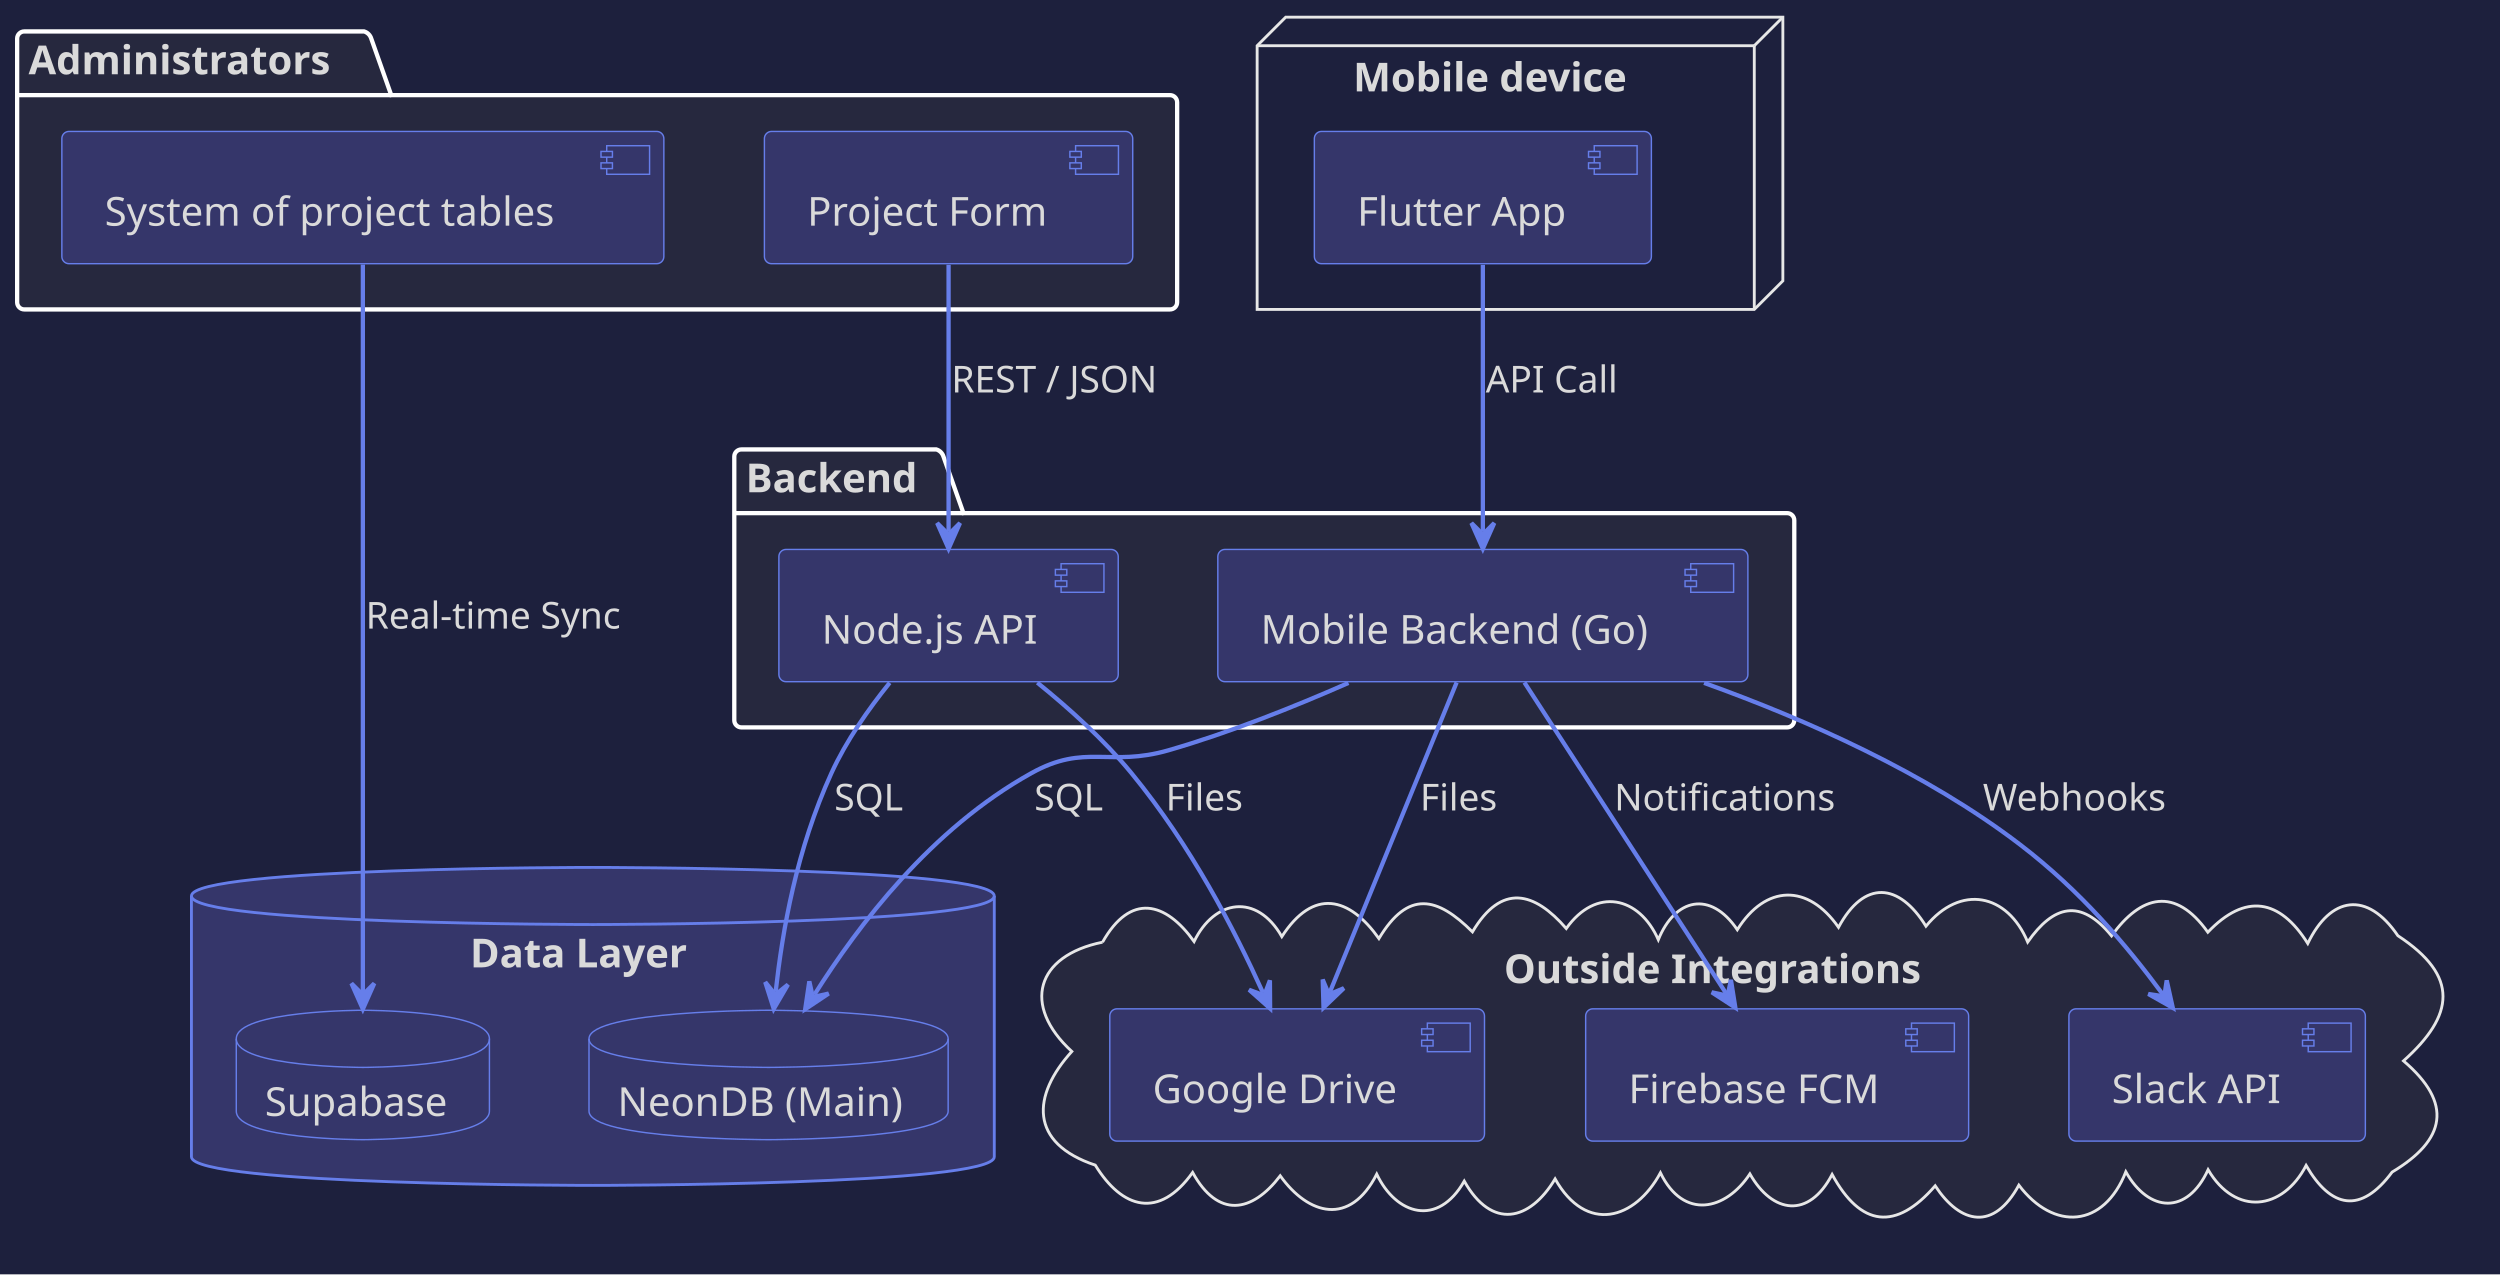
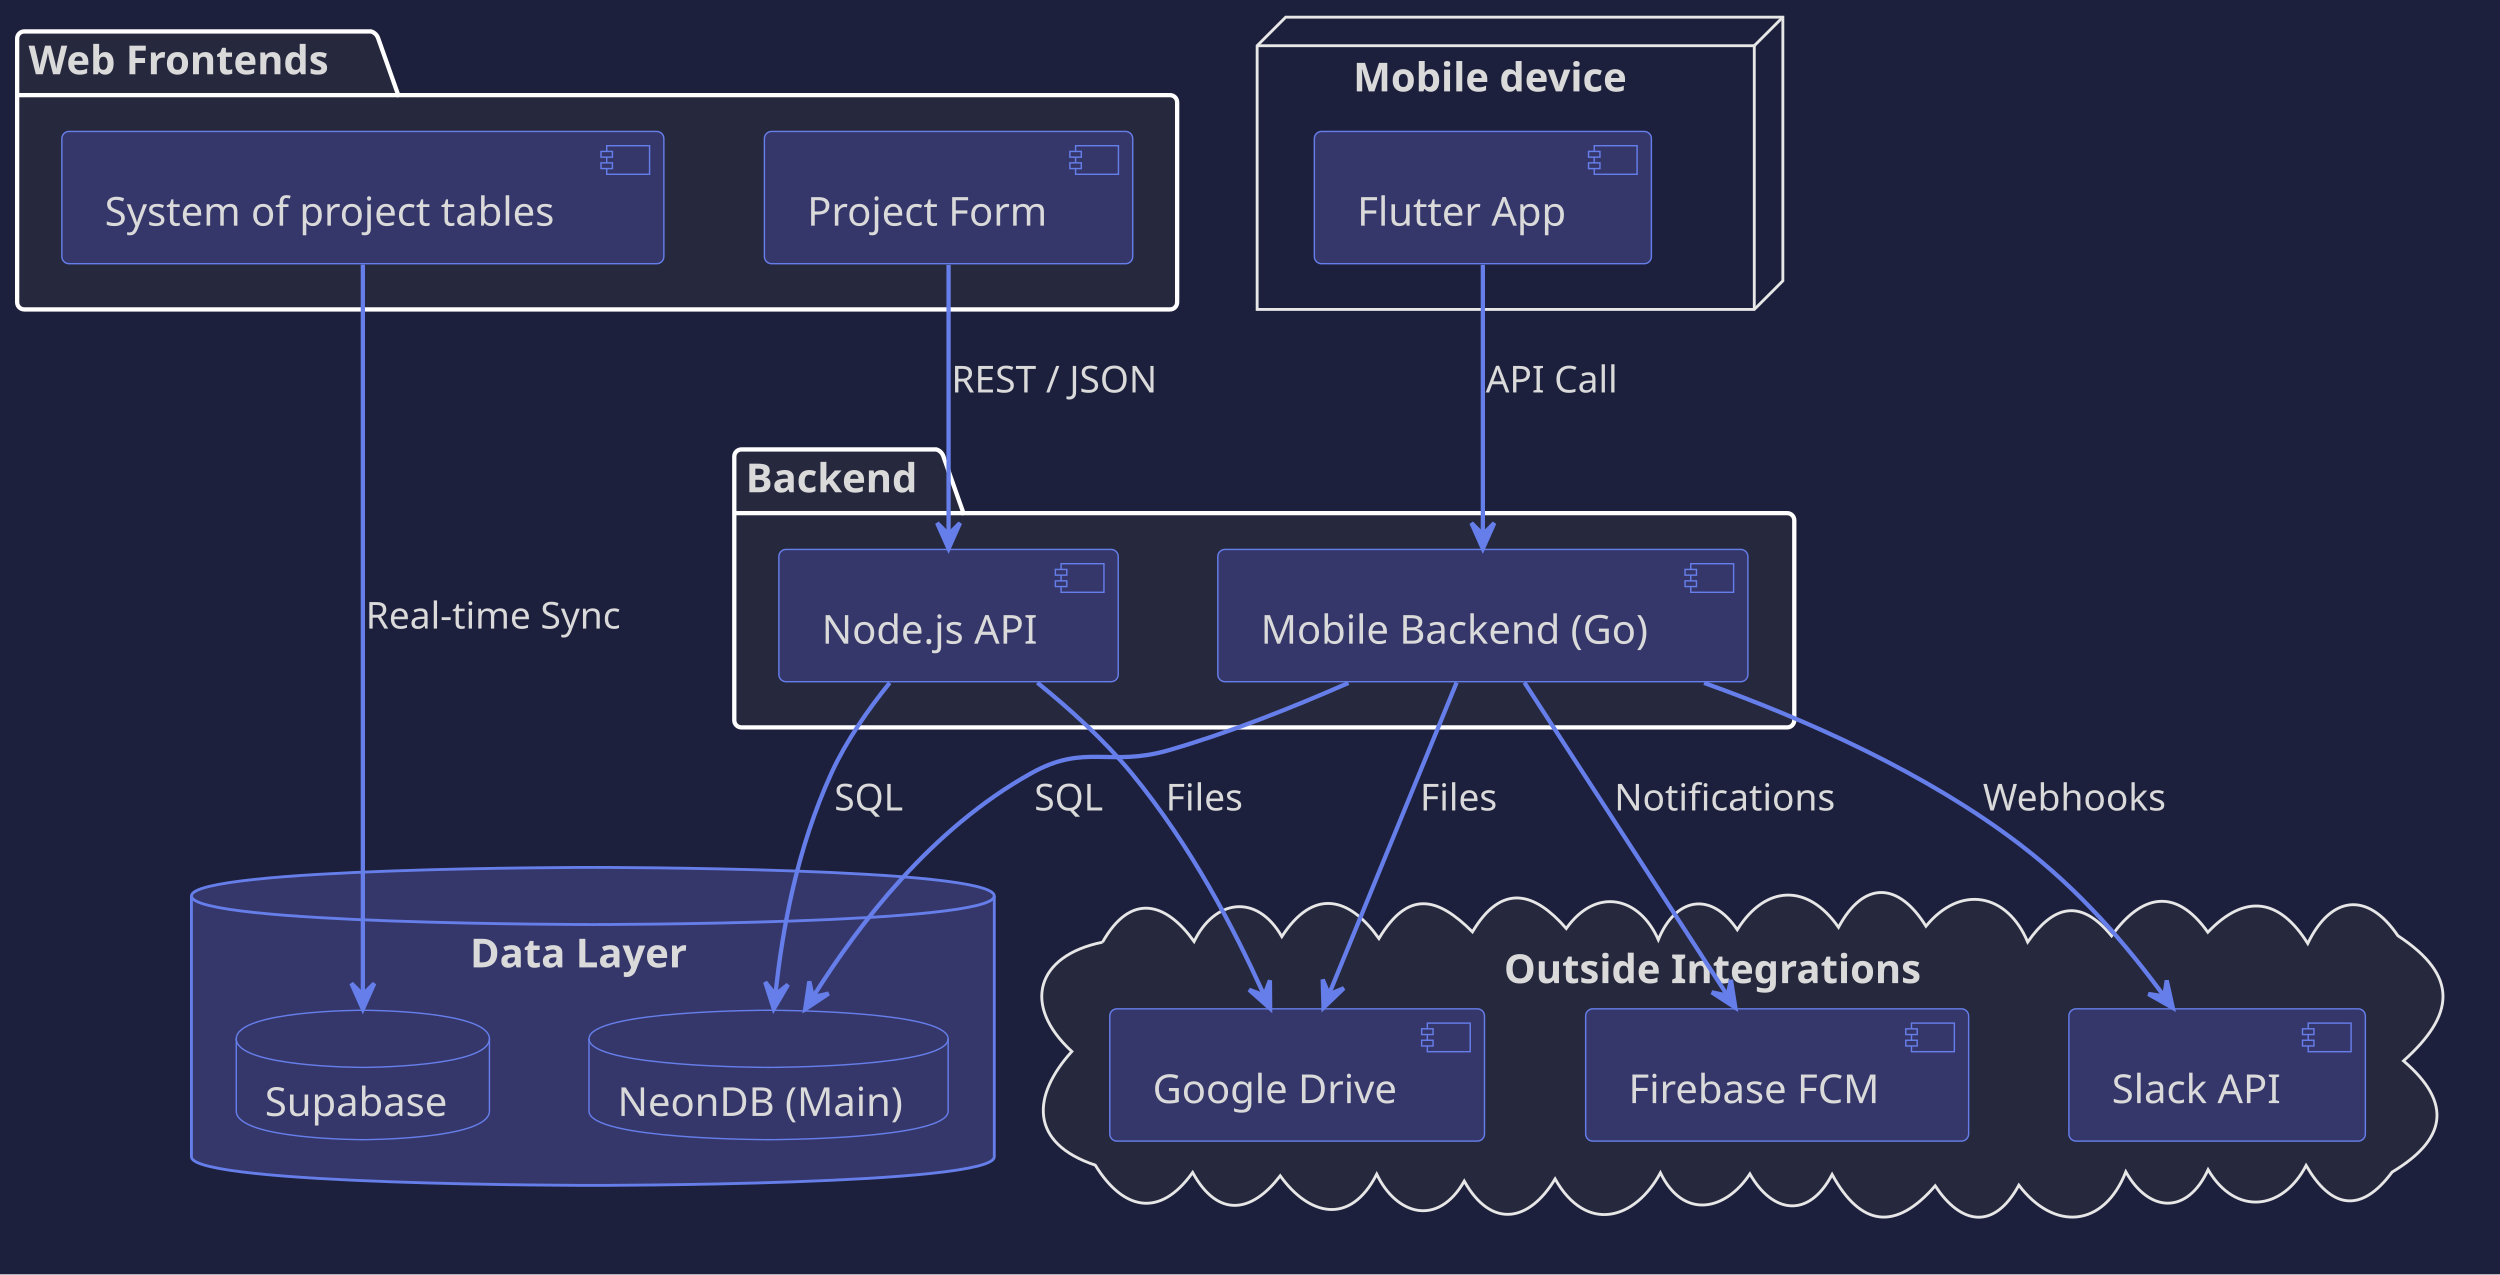
<svg xmlns="http://www.w3.org/2000/svg" contentStyleType="text/css" data-diagram-type="DESCRIPTION" height="446px" preserveAspectRatio="none" style="width:875px;height:446px;background:#1D203D;" version="1.1" viewBox="0 0 875 446" width="875px" zoomAndPan="magnify">
  <defs />
  <g>
    <rect fill="#1D203D" height="446" style="stroke:none;stroke-width:1;" width="875" x="0" y="0" />
-     <g class="cluster" data-qualified-name="Administrators" data-source-line="33" id="ent0002">
-       <path d="M8.5,11 L127.434,11 A3.75,3.75 0 0 1 129.934,13.5 L136.934,33.297 L409.5,33.297 A2.5,2.5 0 0 1 412,35.797 L412,105.8 A2.5,2.5 0 0 1 409.5,108.3 L8.5,108.3 A2.5,2.5 0 0 1 6,105.8 L6,13.5 A2.5,2.5 0 0 1 8.5,11" fill="#26283E" style="stroke:#FFFFFF;stroke-width:1.5;" />
-       <line style="stroke:#FFFFFF;stroke-width:1.5;" x1="6" x2="136.934" y1="33.297" y2="33.297" />
-       <text fill="#DADADA" font-family="sans-serif" font-size="14" font-weight="700" lengthAdjust="spacing" textLength="117.934" x="10" y="25.995">Administrators</text>
+     <g class="cluster" data-qualified-name="Web Frontends" data-source-line="33" id="ent0002">
+       <path d="M8.5,11 L129.894,11 A3.75,3.75 0 0 1 132.394,13.5 L139.394,33.297 L409.5,33.297 A2.5,2.5 0 0 1 412,35.797 L412,105.8 A2.5,2.5 0 0 1 409.5,108.3 L8.5,108.3 A2.5,2.5 0 0 1 6,105.8 L6,13.5 A2.5,2.5 0 0 1 8.5,11" fill="#26283E" style="stroke:#FFFFFF;stroke-width:1.5;" />
+       <line style="stroke:#FFFFFF;stroke-width:1.5;" x1="6" x2="139.394" y1="33.297" y2="33.297" />
+       <text fill="#DADADA" font-family="sans-serif" font-size="14" font-weight="700" lengthAdjust="spacing" textLength="120.394" x="10" y="25.995">Web Frontends</text>
    </g>
    <g class="cluster" data-qualified-name="Backend" data-source-line="38" id="ent0005">
      <path d="M259.5,157.3 L327.711,157.3 A3.75,3.75 0 0 1 330.211,159.8 L337.211,179.597 L625.5,179.597 A2.5,2.5 0 0 1 628,182.097 L628,252.09 A2.5,2.5 0 0 1 625.5,254.59 L259.5,254.59 A2.5,2.5 0 0 1 257,252.09 L257,159.8 A2.5,2.5 0 0 1 259.5,157.3" fill="#26283E" style="stroke:#FFFFFF;stroke-width:1.5;" />
      <line style="stroke:#FFFFFF;stroke-width:1.5;" x1="257" x2="337.211" y1="179.597" y2="179.597" />
      <text fill="#DADADA" font-family="sans-serif" font-size="14" font-weight="700" lengthAdjust="spacing" textLength="67.211" x="261" y="172.295">Backend</text>
    </g>
    <g class="cluster" data-qualified-name="Data Layer" data-source-line="43" id="ent0008">
      <path d="M67,313.59 C67,303.59 207.5,303.59 207.5,303.59 C207.5,303.59 348,303.59 348,313.59 L348,404.89 C348,414.89 207.5,414.89 207.5,414.89 C207.5,414.89 67,414.89 67,404.89 L67,313.59" fill="#35366A" style="stroke:#667EEA;stroke-width:1;" />
      <path d="M67,313.59 C67,323.59 207.5,323.59 207.5,323.59 C207.5,323.59 348,323.59 348,313.59" fill="none" style="stroke:#667EEA;stroke-width:1;" />
      <text fill="#DADADA" font-family="sans-serif" font-size="14" font-weight="700" lengthAdjust="spacing" textLength="85.976" x="164.512" y="338.585">Data Layer</text>
    </g>
    <g class="cluster" data-qualified-name="Outside Integrations" data-source-line="48" id="ent0011">
      <path d="M385.886,329.767 C395.668,312.418 407.917,315.519 417.931,329.53 C425.066,314.806 439.819,312.448 448.64,327.81 C459.7,310.733 472.197,313.817 482.624,328.488 C492.878,311.411 503.019,313.855 515.364,326.157 C525.515,309.067 536.963,312.017 548.193,324.978 C558.557,310.36 573.687,313.649 580.411,328.903 C586.265,314.428 598.604,311.481 608.053,325.405 C618.001,309.55 632.791,309.219 643.479,324.565 C652.485,307.816 664.664,308.948 674.086,324.168 C686.156,309.418 702.575,312.635 709.691,329.711 C718.695,316.876 728.114,314.234 739.038,327.558 C749.347,313.253 761.282,310.173 772.744,326.281 C785.877,312.505 797.898,314.569 807.715,330.221 C815.673,313.672 828.494,311.644 839.255,327.493 C860.905,341.697 859.063,355.33 841.227,371.312 C858.742,386.241 855.986,399.004 837.245,410.223 C826.254,425.016 815.843,422.934 807.14,407.913 C798.935,423.704 782.433,425.708 772.836,409.4 C765.522,425.304 752.128,424.484 744.043,410.134 C736.297,429.815 718.807,430.938 706.596,414.803 C697.901,430.808 686.245,428.607 677.312,415.039 C663.503,430.95 651.268,429.424 641.24,411.06 C633.101,426.636 620.403,424.822 612.465,410.863 C604.019,423.68 589.235,427.135 581.149,410.481 C572.293,426.903 555.217,431.979 544.284,412.62 C535.393,427.422 522.163,430.521 512.49,413.397 C503.228,429.611 488.682,425.243 481.856,410.95 C472.516,429.293 457.974,425.344 448.082,411.531 C438.1,424.596 426.296,426.459 417.422,410.366 C405.615,426.913 392.767,423.101 383.352,407.808 C360.122,400.062 361.132,383.446 375.14,368.015 C357.523,351.826 362.649,334.479 385.886,329.767" fill="#26283E" style="stroke:#E7E7E7;stroke-width:1;" />
      <text fill="#DADADA" font-family="sans-serif" font-size="14" font-weight="700" lengthAdjust="spacing" textLength="163.228" x="526.386" y="344.085">Outside Integrations</text>
    </g>
    <g class="cluster" data-qualified-name="Mobile device" data-source-line="54" id="ent0015">
      <polygon fill="none" points="440,16,450,6,624,6,624,98.3,614,108.3,440,108.3,440,16" style="stroke:#E7E7E7;stroke-width:1;" />
      <line style="stroke:#E7E7E7;stroke-width:1;" x1="614" x2="624" y1="16" y2="6" />
      <line style="stroke:#E7E7E7;stroke-width:1;" x1="440" x2="614" y1="16" y2="16" />
      <line style="stroke:#E7E7E7;stroke-width:1;" x1="614" x2="614" y1="16" y2="108.3" />
      <text fill="#DADADA" font-family="sans-serif" font-size="14" font-weight="700" lengthAdjust="spacing" textLength="108.773" x="473.613" y="31.995">Mobile device</text>
    </g>
-     <g class="entity" data-qualified-name="Administrators.PO" data-source-line="34" id="ent0003">
+     <g class="entity" data-qualified-name="Web Frontends.PO" data-source-line="34" id="ent0003">
      <rect fill="#35366A" height="46.297" rx="2.5" ry="2.5" style="stroke:#667EEA;stroke-width:0.5;" width="128.915" x="267.54" y="46" />
      <rect fill="#35366A" height="10" style="stroke:#667EEA;stroke-width:0.5;" width="15" x="376.455" y="51" />
      <rect fill="#35366A" height="2" style="stroke:#667EEA;stroke-width:0.5;" width="4" x="374.455" y="53" />
      <rect fill="#35366A" height="2" style="stroke:#667EEA;stroke-width:0.5;" width="4" x="374.455" y="57" />
      <text fill="#DADADA" font-family="sans-serif" font-size="14" lengthAdjust="spacing" textLength="88.915" x="282.54" y="78.995">Project Form</text>
    </g>
-     <g class="entity" data-qualified-name="Administrators.B" data-source-line="35" id="ent0004">
+     <g class="entity" data-qualified-name="Web Frontends.B" data-source-line="35" id="ent0004">
      <rect fill="#35366A" height="46.297" rx="2.5" ry="2.5" style="stroke:#667EEA;stroke-width:0.5;" width="210.7" x="21.65" y="46" />
      <rect fill="#35366A" height="10" style="stroke:#667EEA;stroke-width:0.5;" width="15" x="212.35" y="51" />
      <rect fill="#35366A" height="2" style="stroke:#667EEA;stroke-width:0.5;" width="4" x="210.35" y="53" />
      <rect fill="#35366A" height="2" style="stroke:#667EEA;stroke-width:0.5;" width="4" x="210.35" y="57" />
      <text fill="#DADADA" font-family="sans-serif" font-size="14" lengthAdjust="spacing" textLength="170.7" x="36.65" y="78.995">System of project tables</text>
    </g>
    <g class="entity" data-qualified-name="Backend.MB" data-source-line="39" id="ent0006">
      <rect fill="#35366A" height="46.297" rx="2.5" ry="2.5" style="stroke:#667EEA;stroke-width:0.5;" width="185.523" x="426.24" y="192.3" />
      <rect fill="#35366A" height="10" style="stroke:#667EEA;stroke-width:0.5;" width="15" x="591.763" y="197.3" />
      <rect fill="#35366A" height="2" style="stroke:#667EEA;stroke-width:0.5;" width="4" x="589.763" y="199.3" />
      <rect fill="#35366A" height="2" style="stroke:#667EEA;stroke-width:0.5;" width="4" x="589.763" y="203.3" />
      <text fill="#DADADA" font-family="sans-serif" font-size="14" lengthAdjust="spacing" textLength="145.523" x="441.24" y="225.295">Mobile Backend (Go)</text>
    </g>
    <g class="entity" data-qualified-name="Backend.NB" data-source-line="40" id="ent0007">
      <rect fill="#35366A" height="46.297" rx="2.5" ry="2.5" style="stroke:#667EEA;stroke-width:0.5;" width="118.77" x="272.61" y="192.3" />
      <rect fill="#35366A" height="10" style="stroke:#667EEA;stroke-width:0.5;" width="15" x="371.38" y="197.3" />
      <rect fill="#35366A" height="2" style="stroke:#667EEA;stroke-width:0.5;" width="4" x="369.38" y="199.3" />
      <rect fill="#35366A" height="2" style="stroke:#667EEA;stroke-width:0.5;" width="4" x="369.38" y="203.3" />
      <text fill="#DADADA" font-family="sans-serif" font-size="14" lengthAdjust="spacing" textLength="78.77" x="287.61" y="225.295">Node.js API</text>
    </g>
    <g class="entity" data-qualified-name="Data Layer.ND" data-source-line="44" id="ent0009">
      <path d="M206.15,363.59 C206.15,353.59 269.002,353.59 269.002,353.59 C269.002,353.59 331.854,353.59 331.854,363.59 L331.854,388.887 C331.854,398.887 269.002,398.887 269.002,398.887 C269.002,398.887 206.15,398.887 206.15,388.887 L206.15,363.59" fill="#35366A" style="stroke:#667EEA;stroke-width:0.5;" />
      <path d="M206.15,363.59 C206.15,373.59 269.002,373.59 269.002,373.59 C269.002,373.59 331.854,373.59 331.854,363.59" fill="none" style="stroke:#667EEA;stroke-width:0.5;" />
      <text fill="#DADADA" font-family="sans-serif" font-size="14" lengthAdjust="spacing" textLength="105.704" x="216.15" y="390.585">NeonDB (Main)</text>
    </g>
    <g class="entity" data-qualified-name="Data Layer.S" data-source-line="45" id="ent0010">
      <path d="M82.7,363.59 C82.7,353.59 126.999,353.59 126.999,353.59 C126.999,353.59 171.299,353.59 171.299,363.59 L171.299,388.887 C171.299,398.887 126.999,398.887 126.999,398.887 C126.999,398.887 82.7,398.887 82.7,388.887 L82.7,363.59" fill="#35366A" style="stroke:#667EEA;stroke-width:0.5;" />
      <path d="M82.7,363.59 C82.7,373.59 126.999,373.59 126.999,373.59 C126.999,373.59 171.299,373.59 171.299,363.59" fill="none" style="stroke:#667EEA;stroke-width:0.5;" />
      <text fill="#DADADA" font-family="sans-serif" font-size="14" lengthAdjust="spacing" textLength="68.599" x="92.7" y="390.585">Supabase</text>
    </g>
    <g class="entity" data-qualified-name="Outside Integrations.GD" data-source-line="49" id="ent0012">
      <rect fill="#35366A" height="46.297" rx="2.5" ry="2.5" style="stroke:#667EEA;stroke-width:0.5;" width="131.144" x="388.43" y="353.09" />
      <rect fill="#35366A" height="10" style="stroke:#667EEA;stroke-width:0.5;" width="15" x="499.574" y="358.09" />
      <rect fill="#35366A" height="2" style="stroke:#667EEA;stroke-width:0.5;" width="4" x="497.574" y="360.09" />
      <rect fill="#35366A" height="2" style="stroke:#667EEA;stroke-width:0.5;" width="4" x="497.574" y="364.09" />
      <text fill="#DADADA" font-family="sans-serif" font-size="14" lengthAdjust="spacing" textLength="91.144" x="403.43" y="386.085">Google Drive</text>
    </g>
    <g class="entity" data-qualified-name="Outside Integrations.SL" data-source-line="50" id="ent0013">
      <rect fill="#35366A" height="46.297" rx="2.5" ry="2.5" style="stroke:#667EEA;stroke-width:0.5;" width="103.759" x="724.12" y="353.09" />
      <rect fill="#35366A" height="10" style="stroke:#667EEA;stroke-width:0.5;" width="15" x="807.879" y="358.09" />
      <rect fill="#35366A" height="2" style="stroke:#667EEA;stroke-width:0.5;" width="4" x="805.879" y="360.09" />
      <rect fill="#35366A" height="2" style="stroke:#667EEA;stroke-width:0.5;" width="4" x="805.879" y="364.09" />
      <text fill="#DADADA" font-family="sans-serif" font-size="14" lengthAdjust="spacing" textLength="63.759" x="739.12" y="386.085">Slack API</text>
    </g>
    <g class="entity" data-qualified-name="Outside Integrations.FCM" data-source-line="51" id="ent0014">
      <rect fill="#35366A" height="46.297" rx="2.5" ry="2.5" style="stroke:#667EEA;stroke-width:0.5;" width="134.042" x="554.98" y="353.09" />
      <rect fill="#35366A" height="10" style="stroke:#667EEA;stroke-width:0.5;" width="15" x="669.022" y="358.09" />
      <rect fill="#35366A" height="2" style="stroke:#667EEA;stroke-width:0.5;" width="4" x="667.022" y="360.09" />
      <rect fill="#35366A" height="2" style="stroke:#667EEA;stroke-width:0.5;" width="4" x="667.022" y="364.09" />
      <text fill="#DADADA" font-family="sans-serif" font-size="14" lengthAdjust="spacing" textLength="94.042" x="569.98" y="386.085">Firebase FCM</text>
    </g>
    <g class="entity" data-qualified-name="Mobile device.FA" data-source-line="55" id="ent0016">
      <rect fill="#35366A" height="46.297" rx="2.5" ry="2.5" style="stroke:#667EEA;stroke-width:0.5;" width="117.964" x="460.02" y="46" />
      <rect fill="#35366A" height="10" style="stroke:#667EEA;stroke-width:0.5;" width="15" x="557.984" y="51" />
      <rect fill="#35366A" height="2" style="stroke:#667EEA;stroke-width:0.5;" width="4" x="555.984" y="53" />
      <rect fill="#35366A" height="2" style="stroke:#667EEA;stroke-width:0.5;" width="4" x="555.984" y="57" />
      <text fill="#DADADA" font-family="sans-serif" font-size="14" lengthAdjust="spacing" textLength="77.964" x="475.02" y="78.995">Flutter App</text>
    </g>
    <g class="link" data-entity-1="ent0003" data-entity-2="ent0007" data-link-type="dependency" data-source-line="58" id="lnk17">
      <path d="M332,92.69 C332,119.8 332,159.02 332,186.06" fill="none" id="PO-to-NB" style="stroke:#667EEA;stroke-width:1.5;" />
      <polygon fill="#667EEA" points="332,192.06,336,183.06,332,187.06,328,183.06,332,192.06" style="stroke:#667EEA;stroke-width:1.5;" />
      <text fill="#DADADA" font-family="sans-serif" font-size="13" lengthAdjust="spacing" textLength="78.127" x="333" y="137.367">REST / JSON</text>
    </g>
    <g class="link" data-entity-1="ent0004" data-entity-2="ent0010" data-link-type="dependency" data-source-line="59" id="lnk18">
      <path d="M127,92.58 C127,149.14 127,291.04 127,347.19" fill="none" id="B-to-S" style="stroke:#667EEA;stroke-width:1.5;" />
      <polygon fill="#667EEA" points="127,353.19,131,344.19,127,348.19,123,344.19,127,353.19" style="stroke:#667EEA;stroke-width:1.5;" />
      <text fill="#DADADA" font-family="sans-serif" font-size="13" lengthAdjust="spacing" textLength="98.135" x="128" y="220.007">Real-time Sync</text>
    </g>
    <g class="link" data-entity-1="ent0007" data-entity-2="ent0009" data-link-type="dependency" data-source-line="60" id="lnk19">
      <path d="M311.39,238.98 C303.95,248.19 296.13,259.33 291,270.59 C278.76,297.45 273.905,325.357 271.475,347.157" fill="none" id="NB-to-ND" style="stroke:#667EEA;stroke-width:1.5;" />
      <polygon fill="#667EEA" points="270.81,353.12,275.782,344.618,271.364,348.151,267.832,343.732,270.81,353.12" style="stroke:#667EEA;stroke-width:1.5;" />
      <text fill="#DADADA" font-family="sans-serif" font-size="13" lengthAdjust="spacing" textLength="25.727" x="292" y="283.657">SQL</text>
    </g>
    <g class="link" data-entity-1="ent0007" data-entity-2="ent0012" data-link-type="dependency" data-source-line="61" id="lnk20">
      <path d="M363.06,238.93 C374.27,247.98 386.49,259.01 396,270.59 C417.09,296.28 431.994,325.275 442.064,347.505" fill="none" id="NB-to-GD" style="stroke:#667EEA;stroke-width:1.5;" />
      <polygon fill="#667EEA" points="444.54,352.97,444.47,343.121,442.477,348.416,437.183,346.422,444.54,352.97" style="stroke:#667EEA;stroke-width:1.5;" />
      <text fill="#DADADA" font-family="sans-serif" font-size="13" lengthAdjust="spacing" textLength="29.472" x="408" y="283.657">Files</text>
    </g>
    <g class="link" data-entity-1="ent0006" data-entity-2="ent0012" data-link-type="dependency" data-source-line="62" id="lnk21">
      <path d="M509.82,238.86 C497.47,269.04 477.894,316.878 465.504,347.128" fill="none" id="MB-to-GD" style="stroke:#667EEA;stroke-width:1.5;" />
      <polygon fill="#667EEA" points="463.23,352.68,470.343,345.868,465.125,348.053,462.94,342.835,463.23,352.68" style="stroke:#667EEA;stroke-width:1.5;" />
      <text fill="#DADADA" font-family="sans-serif" font-size="13" lengthAdjust="spacing" textLength="29.472" x="497" y="283.657">Files</text>
    </g>
    <g class="link" data-entity-1="ent0006" data-entity-2="ent0009" data-link-type="dependency" data-source-line="63" id="lnk22">
      <path d="M471.95,239.02 C452.79,247.46 430.19,256.47 409,262.59 C388.22,268.59 379.9,260.08 361,270.59 C325.69,290.22 300.511,323.712 285.031,348.142" fill="none" id="MB-to-ND" style="stroke:#667EEA;stroke-width:1.5;" />
      <polygon fill="#667EEA" points="281.82,353.21,290.016,347.749,284.496,348.986,283.258,343.467,281.82,353.21" style="stroke:#667EEA;stroke-width:1.5;" />
      <text fill="#DADADA" font-family="sans-serif" font-size="13" lengthAdjust="spacing" textLength="25.727" x="362" y="283.657">SQL</text>
    </g>
    <g class="link" data-entity-1="ent0006" data-entity-2="ent0013" data-link-type="dependency" data-source-line="64" id="lnk23">
      <path d="M596.43,239.02 C632.34,251.9 674.22,270.54 707,295.59 C728.22,311.81 744.113,330.616 756.913,347.926" fill="none" id="MB-to-SL" style="stroke:#667EEA;stroke-width:1.5;" />
      <polygon fill="#667EEA" points="760.48,352.75,758.345,343.135,757.507,348.73,751.913,347.892,760.48,352.75" style="stroke:#667EEA;stroke-width:1.5;" />
      <text fill="#DADADA" font-family="sans-serif" font-size="13" lengthAdjust="spacing" textLength="67.552" x="694" y="283.657">Webhooks</text>
    </g>
    <g class="link" data-entity-1="ent0006" data-entity-2="ent0014" data-link-type="dependency" data-source-line="65" id="lnk24">
      <path d="M533.54,238.86 C553.11,269.04 584.485,317.396 604.105,347.646" fill="none" id="MB-to-FCM" style="stroke:#667EEA;stroke-width:1.5;" />
      <polygon fill="#667EEA" points="607.37,352.68,605.828,342.952,604.649,348.485,599.117,347.306,607.37,352.68" style="stroke:#667EEA;stroke-width:1.5;" />
      <text fill="#DADADA" font-family="sans-serif" font-size="13" lengthAdjust="spacing" textLength="81.364" x="565" y="283.657">Notifications</text>
    </g>
    <g class="link" data-entity-1="ent0016" data-entity-2="ent0006" data-link-type="dependency" data-source-line="66" id="lnk25">
      <path d="M519,92.69 C519,119.8 519,159.02 519,186.06" fill="none" id="FA-to-MB" style="stroke:#667EEA;stroke-width:1.5;" />
      <polygon fill="#667EEA" points="519,192.06,523,183.06,519,187.06,515,183.06,519,192.06" style="stroke:#667EEA;stroke-width:1.5;" />
      <text fill="#DADADA" font-family="sans-serif" font-size="13" lengthAdjust="spacing" textLength="48.966" x="520" y="137.367">API Call</text>
    </g>
  </g>
</svg>
